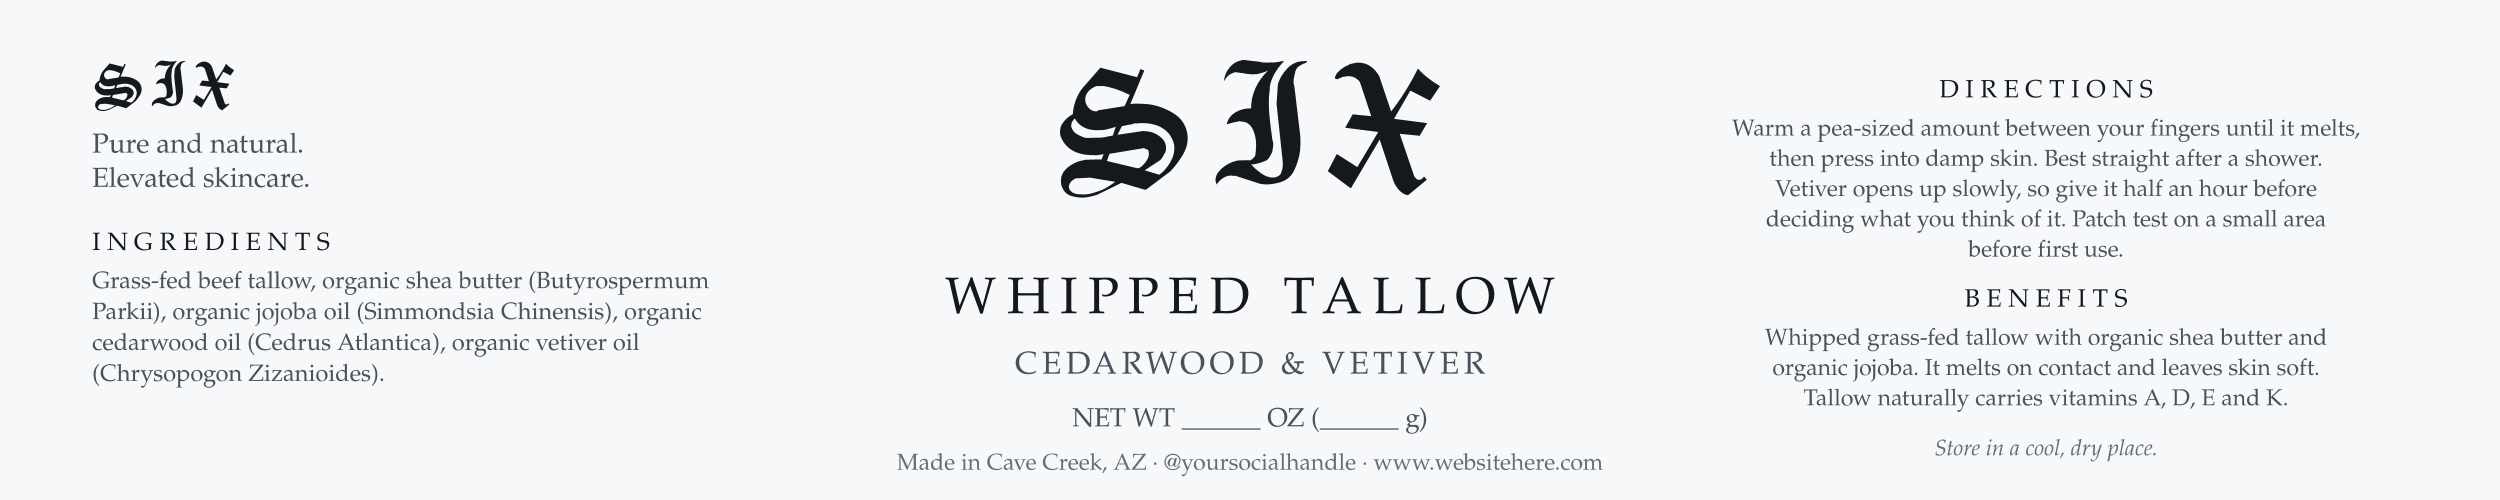
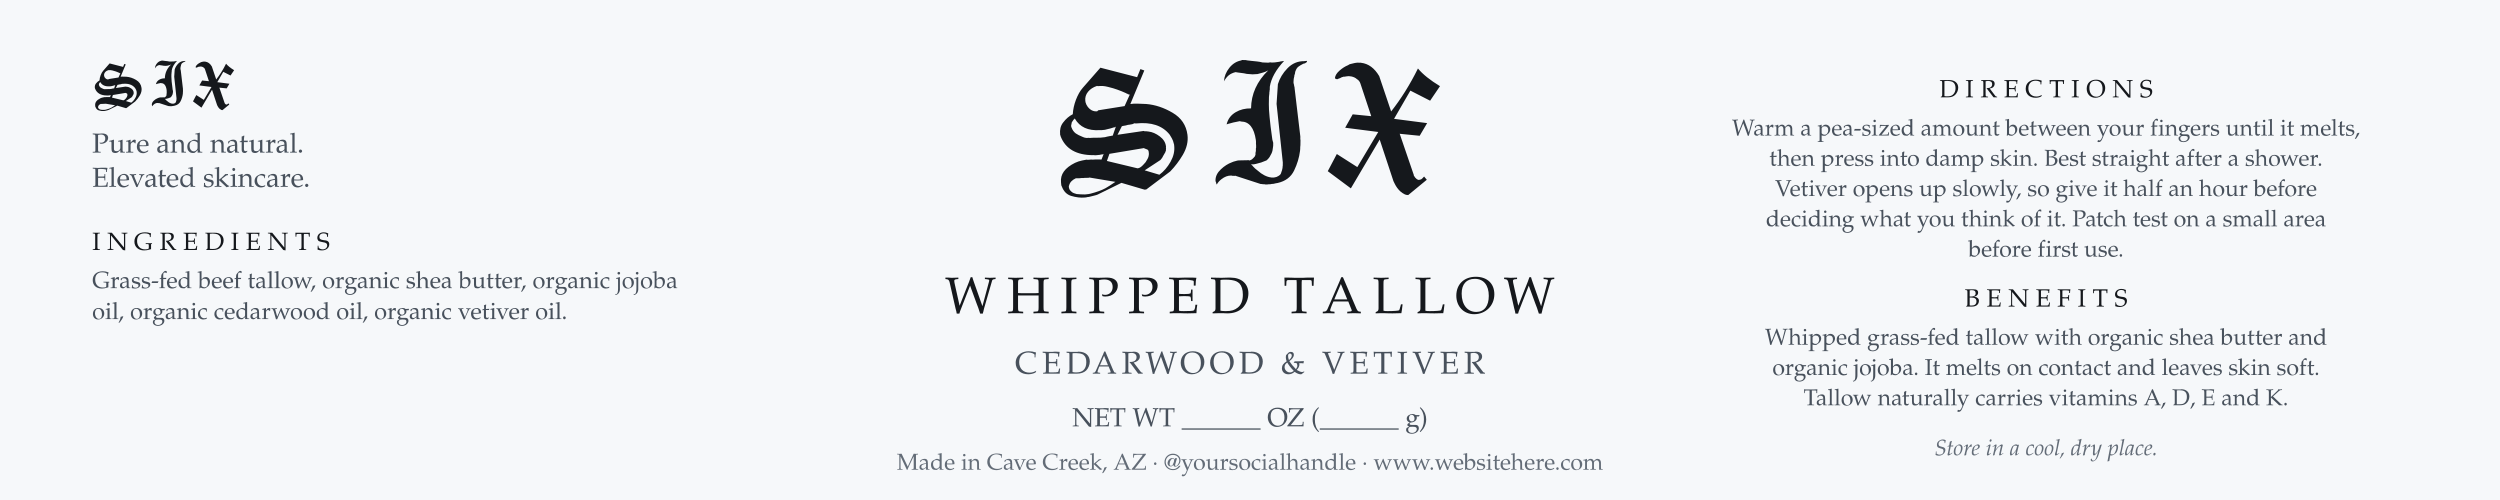
<svg xmlns="http://www.w3.org/2000/svg" width="190.0mm" height="38.0mm" viewBox="0 0 190.0 38.0">
  <rect x="0" y="0" width="190.0" height="38.0" fill="#f6f8fa" />
  <g transform="translate(80.000 4.000) scale(0.28061)">
    <path d="M12.94 4.08 22.88 6.65 23.77 4.46 24.83 4.83 21.05 13.92 22.01 13.82Q23.14 13.8 25.35 13.91Q28.99 14.22 32.5 16.29Q36.02 18.36 36.52 22.27Q36.86 24.97 35.24 27.72Q33.79 30.17 31.85 32.18L25.37 37.06L24.89 37.11L18.64 35.27L12.19 38.44Q11.91 38.57 11.24 38.73L10.19 38.99Q9.95 39.01 9.81 39.08L9.42 39.12Q9.13 39.15 9.09 39.2L8.75 39.24Q7.06 39.41 5 38.8Q3.23 38.25 2.48 36.23Q2.42 36.09 2.35 35.95L2.27 35.13Q1.93 31.89 6.06 29.85Q6.99 29.41 8 29.21L9.19 28.98Q9.35 29.07 9.98 29L10.41 28.95Q10.71 29.02 11.49 28.94Q11.68 28.97 12.07 28.93L13.24 28.95L13.86 27.37Q13.83 27.52 13.59 27.55L13.05 27.6Q13.01 27.66 12.91 27.67L11.8 27.78Q11.56 27.81 11.44 27.8Q11.32 27.79 11.17 27.75Q11.02 27.77 10.97 27.77Q4.18 27.75 2.19 22.73L2.18 22.64Q2.13 22.64 2.13 22.59L2.1 22.35Q2.05 22.36 2.05 22.31L2.03 22.16Q1.83 20.23 2.82 18.96Q3.98 17.42 5.46 16.68Q5.56 14.76 6.32 12.75Q7.09 10.74 8.18 9.51ZM6.3 34.02Q4.76 34.72 4.46 35.98Q4.37 36.08 4.39 36.28L4.42 36.57Q4.43 36.61 4.5 36.85Q4.5 36.9 4.54 36.97Q4.57 37.04 4.62 37.08Q4.63 37.13 4.63 37.18Q4.74 37.31 4.99 37.56Q5.23 37.8 5.44 37.92Q5.65 38.05 6.51 38.3Q6.85 38.31 7.59 38.38Q7.88 38.35 8.37 38.4Q8.61 38.37 8.76 38.41L9.68 38.31Q9.82 38.25 10.21 38.21Q12.82 37.54 14.35 36.7Q15.13 36.27 17 35L9.99 33.83Q9.85 33.9 9.61 33.92Q9.52 33.93 9.37 33.9Q9.22 33.91 9.17 33.92Q8.88 33.95 8.73 33.92L8.25 33.97Q8.2 33.97 7.96 33.95L7.18 34.03ZM22.08 19.14Q21.72 19.42 20.85 19.51L20.42 19.56Q19.71 19.78 19.18 19.83Q18.99 19.9 18.75 19.93L17.57 22.25L24.64 21.21Q24.85 21.34 25.29 21.29Q25.29 21.29 25.98 21.37Q27.51 21.55 29.02 22.69Q30.53 23.82 30.7 25.42L30.71 25.51Q30.67 25.57 30.68 25.66L30.72 26.05Q30.67 26.1 30.68 26.2L30.71 26.44Q30.71 26.49 30.67 26.54Q30.63 26.6 30.59 26.7Q30.55 26.8 30.56 26.9Q30.4 27.25 29.9 28.04Q29.86 28.14 29.76 28.32Q29.66 28.5 29.61 28.56Q29.57 28.61 29.18 29.09L24.93 31.88L28.91 33.07Q30.68 31.77 31.92 29.59Q33.15 27.41 32.93 25.28L32.89 24.89Q32.81 24.61 32.66 24.09Q32.65 23.94 32.52 23.71Q32.33 23.24 32.15 22.97Q32.09 22.83 31.92 22.58Q31.74 22.33 31.68 22.19Q28.76 18.54 22.58 19.18ZM24.79 25.84 15.38 27.41 14.7 29.34 22.77 31.28Q22.97 31.4 23.35 31.26Q23.59 31.19 23.91 30.96Q24.22 30.73 24.57 30.35Q24.66 30.25 24.86 30.03Q25.06 29.82 25.19 29.66Q25.86 28.66 25.99 28.06Q25.98 27.96 26.05 27.66Q26.05 27.61 26.07 27.41L26.01 26.79Q25.95 26.74 25.94 26.6L25.93 26.5Q25.88 26.51 25.85 26.44Q25.82 26.37 25.79 26.32Q25.76 26.27 25.35 26.12Q25.3 26.08 25.15 26.05Q25 26.01 24.97 25.99Q24.95 25.97 24.89 25.93L24.8 25.94ZM6.02 17.79Q5.94 17.95 5.67 18.17Q5.67 18.22 5.42 18.54Q5.42 18.54 5.33 18.67Q5.25 18.8 5.2 18.85Q5.04 19.6 5.04 19.63Q5.04 19.65 5.01 19.75L5.05 20.14Q5.05 20.19 5.1 20.23Q5.46 21.27 6.25 21.87Q6.83 22.3 8.26 22.88Q8.47 22.96 8.82 23.07Q8.92 23.06 8.96 23.05Q9.07 23.09 9.12 23.11Q9.17 23.13 9.36 23.11L9.7 23.07Q9.75 23.11 10.07 23.11Q10.39 23.1 10.77 23.06Q12.53 23.07 12.92 23.03L14.17 22.9Q14.37 22.88 14.84 22.73L14.94 22.72Q15.18 22.69 15.32 22.63L15.66 22.59Q15.85 22.57 15.99 22.51L16.28 22.48L17.14 20Q16.97 20.21 16.73 20.24L16.53 20.26Q16.49 20.31 16.35 20.32Q15.64 20.55 15.59 20.55Q15.12 20.7 14.83 20.73Q14.35 20.87 14.16 20.9L13.19 21Q12.95 21.02 12.8 20.99Q8 21.3 6.03 17.89ZM12.04 9.01Q10.48 9.51 9.59 10.6Q8.7 11.7 8.85 13.05Q8.88 13.34 8.92 13.48Q8.95 13.63 9.08 13.91Q9.09 13.95 9.21 14.23Q9.32 14.27 9.39 14.51Q10.48 16.05 12.07 15.89L12.34 15.62L19.49 14.48L20.88 11.4Q20.98 11.39 20.38 11.26Q20.37 11.21 20.27 11.15Q20.17 11.09 20.09 11.09Q20.02 11.1 19.86 10.97Q19.3 10.74 18.68 10.46L17.46 10Q16.55 9.66 15 9.28Q14.19 9.07 13.6 9.04Q13.01 9 12.24 9.08Z M51.19 2 52.25 2.01Q52.54 2.11 53.81 2.23L55.36 2.39Q55.65 2.4 56.13 2.5Q56.62 2.6 56.86 2.66Q57.39 2.71 58.41 2.72L58.9 2.63Q59.19 2.73 60.16 2.65Q60.6 2.56 61.43 2.47L61.48 2.47L61.53 2.42Q61.72 2.43 62.11 2.33Q62.3 2.34 62.69 2.25Q59.35 5.85 58.82 9.24L58.81 10.02Q58.76 10.16 58.75 10.31L58.75 10.5Q58.7 10.55 58.7 10.69L58.69 11.08Q58.59 11.76 58.59 12L58.56 13.95Q58.54 15.21 58.76 17.45Q58.93 19.49 59.51 23.58L59.74 24.41L59.73 25.33Q59.68 25.38 59.67 25.57L59.67 25.77Q59.62 25.91 59.62 26.01Q59.56 26.93 59.01 27.8Q58.71 28.52 57.93 29.19Q57.29 29.48 56.46 29.76Q56.22 29.8 55.71 29.96Q55.2 30.13 54.95 30.17Q54.9 30.17 54.81 30.17Q54.71 30.22 54.61 30.24Q54.51 30.27 54.32 30.26L53.74 30.26L53.98 30.5Q54.12 30.55 54.26 30.8L54.84 31.39Q56.09 32.42 56.43 32.67Q57.34 33.31 58.31 33.62Q58.79 33.77 58.89 33.77Q58.99 33.77 59.08 33.77Q59.18 33.82 59.23 33.82L59.91 33.83Q59.96 33.83 60.35 33.74Q60.4 33.74 60.69 33.65Q60.74 33.6 60.86 33.55Q60.98 33.51 61.03 33.48Q61.08 33.46 61.18 33.39Q61.28 33.32 61.32 33.29Q61.37 33.27 61.5 33.17Q61.62 33.08 61.64 33.03Q61.67 32.98 61.74 32.88Q61.82 32.79 61.82 32.76Q61.82 32.74 61.97 32.3L62.12 31.87Q62.12 31.72 62.22 31.43Q62.22 31.34 62.27 31.19L62.28 30.9Q62.28 30.75 62.33 30.61L62.34 29.73L60.65 13.88L61.01 8.54Q61.72 6.17 63.62 4.22Q65.51 2.28 68.13 2.31L68.82 2.23L68.91 2.52Q68.81 2.57 68.71 2.64Q68.61 2.71 68.54 2.76Q68.47 2.8 68.37 2.88Q68.27 2.95 68.15 2.95Q68.03 2.95 67.93 2.99Q67.83 3.04 67.74 3.09Q67 3.47 66.54 3.82Q66.07 4.18 65.77 5Q65.77 5.05 65.72 5.13Q65.67 5.2 65.67 5.34L65.66 5.49Q65.66 5.59 65.61 5.76Q65.56 5.93 65.46 6.17L65.46 6.36Q65.41 6.6 65.3 7.09Q65.25 7.33 65.25 7.72L65.24 8.16Q65.24 8.3 65.33 8.59Q65.33 8.64 65.38 8.69L65.38 8.79Q65.38 8.84 65.4 8.91Q65.43 8.98 65.47 9.23Q65.47 9.28 65.52 9.37L65.52 9.52L67.05 22.41Q67.05 22.7 67.09 22.75L67.08 23.48Q67.08 23.53 67.13 23.63L67.11 25.04Q67.06 25.23 67.06 25.57L67.05 26.1Q67 26.3 67 26.64Q66.67 29.3 65.4 31.94Q64.13 34.57 60.96 35.3Q60.81 35.3 60.42 35.39L59.84 35.53Q59.64 35.53 59.33 35.57Q59.01 35.62 58.86 35.66L58.48 35.66Q58.18 35.66 58.14 35.7L57.6 35.7Q57.55 35.65 57.41 35.65L56.97 35.64Q56.83 35.59 56.63 35.59L56.34 35.58L49.37 33.31L49.28 33.4L49.13 33.4Q49.08 33.4 48.99 33.35L48.6 33.35Q48.55 33.35 48.45 33.3L48.35 33.29Q46.99 33.28 45.72 34.28Q44.84 34.95 44.44 35.77L44.44 35.67Q44.39 35.62 44.34 35.53Q44.3 35.43 44.3 35.33L44.3 35.28Q44.25 35.09 44.18 34.97Q44.11 34.84 44.11 34.55Q44.13 32.95 45.56 31.61Q46.98 30.27 48.55 29.7Q48.69 29.61 49.03 29.51Q49.13 29.52 49.45 29.4Q49.77 29.28 50.01 29.24Q50.25 29.19 50.4 29.19L53.22 29.13Q53.22 29.23 53.31 29.23Q53.36 29.23 53.41 29.18Q53.46 29.13 53.75 29.04Q53.8 28.99 53.9 28.95Q54 28.9 54.07 28.83Q54.14 28.75 54.42 28.49Q54.69 28.23 54.76 28.11Q54.83 27.99 54.94 27.65L54.94 27.16Q54.94 27.02 55.05 26.63L55.05 25.95Q55.06 25.85 55.11 25.76L55.11 25.12Q55.07 24.98 55.07 24.64L55.08 24.15Q55.03 24.01 55.04 23.67Q54.32 18.7 51.07 18.66L50.68 18.56Q50.1 18.7 48.93 18.92Q48.63 19.02 48.05 19.16Q47.9 19.2 47.61 19.27Q47.32 19.34 47.12 19.43Q47.64 17.26 49.6 16.12Q51.36 15.07 53.74 15.1Q53.81 9.27 58.39 4.81Q58.29 4.86 58.04 4.98Q57.8 5.1 57.6 5.19Q57.41 5.29 56.97 5.4Q56.53 5.52 55.51 5.8Q54.63 5.88 54.15 5.88Q53.66 5.87 52.59 5.76Q52.35 5.71 51.82 5.6Q51.29 5.5 50.99 5.49Q50.7 5.49 50.22 5.39Q49.93 5.38 49.54 5.28Q48.42 5.56 47.71 6.13Q47 6.71 46.4 7.77Q46.52 5.78 47.88 4.09Q49.24 2.41 51.18 2.1Z M98.92 4.27Q100.89 6.65 104.91 9.08L102.24 13.02L96.89 10.29L92.47 17.93L101.43 19.09L99.41 22.52L94 21.98L97.82 33.14Q97.8 33.28 97.85 33.29L97.85 33.34Q97.83 33.43 97.93 33.44Q98.08 33.8 98.62 34.26Q98.67 34.26 98.71 34.27Q98.71 34.32 98.78 34.35Q98.85 34.38 98.99 34.45L99.18 34.47L99.23 34.43L99.43 34.45L99.48 34.41L99.53 34.41Q99.63 34.38 99.71 34.34Q99.79 34.3 99.84 34.3L100.1 34.09L100.61 33.56L101.34 34.43L96.3 38.58L95.77 38.52Q95.73 38.47 95.63 38.46L95.49 38.44Q95.44 38.38 95.35 38.37Q94.88 38.17 94.12 37.54Q93.2 36.65 92.65 35.51Q92.53 35.25 92.3 34.79L88.58 23.54L80.77 36.76L74.52 32.11L76.97 27.46L82.52 31L88.19 21.49L79.23 20.34L81.27 16.71L86.29 17.21L83.37 8.4Q83.12 7.59 82.39 7.16Q81.86 6.66 80.91 6.45L80.23 6.37Q80.08 6.4 79.94 6.39L79.34 6.46Q79.29 6.46 79.22 6.5Q79.14 6.54 78.99 6.52L78.8 6.5Q78.75 6.54 78.64 6.58Q78.54 6.61 78.49 6.61Q78.45 6.6 78.37 6.64Q78.29 6.68 78.24 6.7Q78.19 6.72 78.08 6.78Q77.98 6.84 77.87 6.9Q77.77 6.96 77.72 6.96Q77.67 6.95 77.59 6.99Q77.51 7.03 77.46 7.05Q77.41 7.07 77.28 7.12Q77.15 7.18 77.05 7.22L76.58 7.07L76.46 6.86Q76.58 5.84 77.72 4.85Q78.86 3.86 79.99 3.41Q80.21 3.24 80.44 3.14Q80.67 3.05 81.32 2.93Q81.47 2.9 81.73 2.83Q81.82 2.84 81.9 2.8Q81.98 2.76 82.07 2.77Q82.17 2.78 82.47 2.72Q82.62 2.74 82.77 2.71L83.01 2.74Q83.15 2.75 83.3 2.72L83.54 2.75Q86.53 3.1 88.45 6.36L91.68 15.93Q95.7 10.83 98.91 4.36Z" fill="#15181c" />
  </g>
  <text x="95.00" y="23.80" font-family="Palatino, Georgia, serif" font-size="3.90" fill="#15181c" text-anchor="middle" letter-spacing="0.800">WHIPPED TALLOW</text>
  <text x="95.00" y="28.40" font-family="Palatino, Georgia, serif" font-size="2.40" fill="#48515c" text-anchor="middle" letter-spacing="0.350">CEDARWOOD &amp; VETIVER</text>
  <text x="95.00" y="32.40" font-family="Palatino, Georgia, serif" font-size="2.00" fill="#48515c" text-anchor="middle">NET WT ______ OZ (______ g)</text>
  <text x="95.00" y="35.70" font-family="Palatino, Georgia, serif" font-size="1.75" fill="#636c77" text-anchor="middle">Made in Cave Creek, AZ   ·   @yoursocialhandle   ·   www.websitehere.com</text>
  <g transform="translate(7.000 4.400) scale(0.10289)">
    <path d="M12.94 4.08 22.88 6.65 23.77 4.46 24.83 4.83 21.05 13.92 22.01 13.82Q23.14 13.8 25.35 13.91Q28.99 14.22 32.5 16.29Q36.02 18.36 36.52 22.27Q36.86 24.97 35.24 27.72Q33.79 30.17 31.85 32.18L25.37 37.06L24.89 37.11L18.64 35.27L12.19 38.44Q11.91 38.57 11.24 38.73L10.19 38.99Q9.95 39.01 9.81 39.08L9.42 39.12Q9.13 39.15 9.09 39.2L8.75 39.24Q7.06 39.41 5 38.8Q3.23 38.25 2.48 36.23Q2.42 36.09 2.35 35.95L2.27 35.13Q1.93 31.89 6.06 29.85Q6.99 29.41 8 29.21L9.19 28.98Q9.35 29.07 9.98 29L10.41 28.95Q10.71 29.02 11.49 28.94Q11.68 28.97 12.07 28.93L13.24 28.95L13.86 27.37Q13.83 27.52 13.59 27.55L13.05 27.6Q13.01 27.66 12.91 27.67L11.8 27.78Q11.56 27.81 11.44 27.8Q11.32 27.79 11.17 27.75Q11.02 27.77 10.97 27.77Q4.18 27.75 2.19 22.73L2.18 22.64Q2.13 22.64 2.13 22.59L2.1 22.35Q2.05 22.36 2.05 22.31L2.03 22.16Q1.83 20.23 2.82 18.96Q3.98 17.42 5.46 16.68Q5.56 14.76 6.32 12.75Q7.09 10.74 8.18 9.51ZM6.3 34.02Q4.76 34.72 4.46 35.98Q4.37 36.08 4.39 36.28L4.42 36.57Q4.43 36.61 4.5 36.85Q4.5 36.9 4.54 36.97Q4.57 37.04 4.62 37.08Q4.63 37.13 4.63 37.18Q4.74 37.31 4.99 37.56Q5.23 37.8 5.44 37.92Q5.65 38.05 6.51 38.3Q6.85 38.31 7.59 38.38Q7.88 38.35 8.37 38.4Q8.61 38.37 8.76 38.41L9.68 38.31Q9.82 38.25 10.21 38.21Q12.82 37.54 14.35 36.7Q15.13 36.27 17 35L9.99 33.83Q9.85 33.9 9.61 33.92Q9.52 33.93 9.37 33.9Q9.22 33.91 9.17 33.92Q8.88 33.95 8.73 33.92L8.25 33.97Q8.2 33.97 7.96 33.95L7.18 34.03ZM22.08 19.14Q21.72 19.42 20.85 19.51L20.42 19.56Q19.71 19.78 19.18 19.83Q18.99 19.9 18.75 19.93L17.57 22.25L24.64 21.21Q24.85 21.34 25.29 21.29Q25.29 21.29 25.98 21.37Q27.51 21.55 29.02 22.69Q30.53 23.82 30.7 25.42L30.71 25.51Q30.67 25.57 30.68 25.66L30.72 26.05Q30.67 26.1 30.68 26.2L30.71 26.44Q30.71 26.49 30.67 26.54Q30.63 26.6 30.59 26.7Q30.55 26.8 30.56 26.9Q30.4 27.25 29.9 28.04Q29.86 28.14 29.76 28.32Q29.66 28.5 29.61 28.56Q29.57 28.61 29.18 29.09L24.93 31.88L28.91 33.07Q30.68 31.77 31.92 29.59Q33.15 27.41 32.93 25.28L32.89 24.89Q32.81 24.61 32.66 24.09Q32.65 23.94 32.52 23.71Q32.33 23.24 32.15 22.97Q32.09 22.83 31.92 22.58Q31.74 22.33 31.68 22.19Q28.76 18.54 22.58 19.18ZM24.79 25.84 15.38 27.41 14.7 29.34 22.77 31.28Q22.97 31.4 23.35 31.26Q23.59 31.19 23.91 30.96Q24.22 30.73 24.57 30.35Q24.66 30.25 24.86 30.03Q25.06 29.82 25.19 29.66Q25.86 28.66 25.99 28.06Q25.98 27.96 26.05 27.66Q26.05 27.61 26.07 27.41L26.01 26.79Q25.95 26.74 25.94 26.6L25.93 26.5Q25.88 26.51 25.85 26.44Q25.82 26.37 25.79 26.32Q25.76 26.27 25.35 26.12Q25.3 26.08 25.15 26.05Q25 26.01 24.97 25.99Q24.95 25.97 24.89 25.93L24.8 25.94ZM6.02 17.79Q5.94 17.95 5.67 18.17Q5.67 18.22 5.42 18.54Q5.42 18.54 5.33 18.67Q5.25 18.8 5.2 18.85Q5.04 19.6 5.04 19.63Q5.04 19.65 5.01 19.75L5.05 20.14Q5.05 20.19 5.1 20.23Q5.46 21.27 6.25 21.87Q6.83 22.3 8.26 22.88Q8.47 22.96 8.82 23.07Q8.92 23.06 8.96 23.05Q9.07 23.09 9.12 23.11Q9.17 23.13 9.36 23.11L9.7 23.07Q9.75 23.11 10.07 23.11Q10.39 23.1 10.77 23.06Q12.53 23.07 12.92 23.03L14.17 22.9Q14.37 22.88 14.84 22.73L14.94 22.72Q15.18 22.69 15.32 22.63L15.66 22.59Q15.85 22.57 15.99 22.51L16.28 22.48L17.14 20Q16.97 20.21 16.73 20.24L16.53 20.26Q16.49 20.31 16.35 20.32Q15.64 20.55 15.59 20.55Q15.12 20.7 14.83 20.73Q14.35 20.87 14.16 20.9L13.19 21Q12.95 21.02 12.8 20.99Q8 21.3 6.03 17.89ZM12.04 9.01Q10.48 9.51 9.59 10.6Q8.7 11.7 8.85 13.05Q8.88 13.34 8.92 13.48Q8.95 13.63 9.08 13.91Q9.09 13.95 9.21 14.23Q9.32 14.27 9.39 14.51Q10.48 16.05 12.07 15.89L12.34 15.62L19.49 14.48L20.88 11.4Q20.98 11.39 20.38 11.26Q20.37 11.21 20.27 11.15Q20.17 11.09 20.09 11.09Q20.02 11.1 19.86 10.97Q19.3 10.74 18.68 10.46L17.46 10Q16.55 9.66 15 9.28Q14.19 9.07 13.6 9.04Q13.01 9 12.24 9.08Z M51.19 2 52.25 2.01Q52.54 2.11 53.81 2.23L55.36 2.39Q55.65 2.4 56.13 2.5Q56.62 2.6 56.86 2.66Q57.39 2.71 58.41 2.72L58.9 2.63Q59.19 2.73 60.16 2.65Q60.6 2.56 61.43 2.47L61.48 2.47L61.53 2.42Q61.72 2.43 62.11 2.33Q62.3 2.34 62.69 2.25Q59.35 5.85 58.82 9.24L58.81 10.02Q58.76 10.16 58.75 10.31L58.75 10.5Q58.7 10.55 58.7 10.69L58.69 11.08Q58.59 11.76 58.59 12L58.56 13.95Q58.54 15.21 58.76 17.45Q58.93 19.49 59.51 23.58L59.74 24.41L59.73 25.33Q59.68 25.38 59.67 25.57L59.67 25.77Q59.62 25.91 59.62 26.01Q59.56 26.93 59.01 27.8Q58.71 28.52 57.93 29.19Q57.29 29.48 56.46 29.76Q56.22 29.8 55.71 29.96Q55.2 30.13 54.95 30.17Q54.9 30.17 54.81 30.17Q54.71 30.22 54.61 30.24Q54.51 30.27 54.32 30.26L53.74 30.26L53.98 30.5Q54.12 30.55 54.26 30.8L54.84 31.39Q56.09 32.42 56.43 32.67Q57.34 33.31 58.31 33.62Q58.79 33.77 58.89 33.77Q58.99 33.77 59.08 33.77Q59.18 33.82 59.23 33.82L59.91 33.83Q59.96 33.83 60.35 33.74Q60.4 33.74 60.69 33.65Q60.74 33.6 60.86 33.55Q60.98 33.51 61.03 33.48Q61.08 33.46 61.18 33.39Q61.28 33.32 61.32 33.29Q61.37 33.27 61.5 33.17Q61.62 33.08 61.64 33.03Q61.67 32.98 61.74 32.88Q61.82 32.79 61.82 32.76Q61.82 32.74 61.97 32.3L62.12 31.87Q62.12 31.72 62.22 31.43Q62.22 31.34 62.27 31.19L62.28 30.9Q62.28 30.75 62.33 30.61L62.34 29.73L60.65 13.88L61.01 8.54Q61.72 6.17 63.62 4.22Q65.51 2.28 68.13 2.31L68.82 2.23L68.91 2.52Q68.81 2.57 68.71 2.64Q68.61 2.71 68.54 2.76Q68.47 2.8 68.37 2.88Q68.27 2.95 68.15 2.95Q68.03 2.95 67.93 2.99Q67.83 3.04 67.74 3.09Q67 3.47 66.54 3.82Q66.07 4.18 65.77 5Q65.77 5.05 65.72 5.13Q65.67 5.2 65.67 5.34L65.66 5.49Q65.66 5.59 65.61 5.76Q65.56 5.93 65.46 6.17L65.46 6.36Q65.41 6.6 65.3 7.09Q65.25 7.33 65.25 7.72L65.24 8.16Q65.24 8.3 65.33 8.59Q65.33 8.64 65.38 8.69L65.38 8.79Q65.38 8.84 65.4 8.91Q65.43 8.98 65.47 9.23Q65.47 9.28 65.52 9.37L65.52 9.52L67.05 22.41Q67.05 22.7 67.09 22.75L67.08 23.48Q67.08 23.53 67.13 23.63L67.11 25.04Q67.06 25.23 67.06 25.57L67.05 26.1Q67 26.3 67 26.64Q66.67 29.3 65.4 31.94Q64.13 34.57 60.96 35.3Q60.81 35.3 60.42 35.39L59.84 35.53Q59.64 35.53 59.33 35.57Q59.01 35.62 58.86 35.66L58.48 35.66Q58.18 35.66 58.14 35.7L57.6 35.7Q57.55 35.65 57.41 35.65L56.97 35.64Q56.83 35.59 56.63 35.59L56.34 35.58L49.37 33.31L49.28 33.4L49.13 33.4Q49.08 33.4 48.99 33.35L48.6 33.35Q48.55 33.35 48.45 33.3L48.35 33.29Q46.99 33.28 45.72 34.28Q44.84 34.95 44.44 35.77L44.44 35.67Q44.39 35.62 44.34 35.53Q44.3 35.43 44.3 35.33L44.3 35.28Q44.25 35.09 44.18 34.97Q44.11 34.84 44.11 34.55Q44.13 32.95 45.56 31.61Q46.98 30.27 48.55 29.7Q48.69 29.61 49.03 29.51Q49.13 29.52 49.45 29.4Q49.77 29.28 50.01 29.24Q50.25 29.19 50.4 29.19L53.22 29.13Q53.22 29.23 53.31 29.23Q53.36 29.23 53.41 29.18Q53.46 29.13 53.75 29.04Q53.8 28.99 53.9 28.95Q54 28.9 54.07 28.83Q54.14 28.75 54.42 28.49Q54.69 28.23 54.76 28.11Q54.83 27.99 54.94 27.65L54.94 27.16Q54.94 27.02 55.05 26.63L55.05 25.95Q55.06 25.85 55.11 25.76L55.11 25.12Q55.07 24.98 55.07 24.64L55.08 24.15Q55.03 24.01 55.04 23.67Q54.32 18.7 51.07 18.66L50.68 18.56Q50.1 18.7 48.93 18.92Q48.63 19.02 48.05 19.16Q47.9 19.2 47.61 19.27Q47.32 19.34 47.12 19.43Q47.64 17.26 49.6 16.12Q51.36 15.07 53.74 15.1Q53.81 9.27 58.39 4.81Q58.29 4.86 58.04 4.98Q57.8 5.1 57.6 5.19Q57.41 5.29 56.97 5.4Q56.53 5.52 55.51 5.8Q54.63 5.88 54.15 5.88Q53.66 5.87 52.59 5.76Q52.35 5.71 51.82 5.6Q51.29 5.5 50.99 5.49Q50.7 5.49 50.22 5.39Q49.93 5.38 49.54 5.28Q48.42 5.56 47.71 6.13Q47 6.71 46.4 7.77Q46.52 5.78 47.88 4.09Q49.24 2.41 51.18 2.1Z M98.92 4.27Q100.89 6.65 104.91 9.08L102.24 13.02L96.89 10.29L92.47 17.93L101.43 19.09L99.41 22.52L94 21.98L97.82 33.14Q97.8 33.28 97.85 33.29L97.85 33.34Q97.83 33.43 97.93 33.44Q98.08 33.8 98.62 34.26Q98.67 34.26 98.71 34.27Q98.71 34.32 98.78 34.35Q98.85 34.38 98.99 34.45L99.18 34.47L99.23 34.43L99.43 34.45L99.48 34.41L99.53 34.41Q99.63 34.38 99.71 34.34Q99.79 34.3 99.84 34.3L100.1 34.09L100.61 33.56L101.34 34.43L96.3 38.58L95.77 38.52Q95.73 38.47 95.63 38.46L95.49 38.44Q95.44 38.38 95.35 38.37Q94.88 38.17 94.12 37.54Q93.2 36.65 92.65 35.51Q92.53 35.25 92.3 34.79L88.58 23.54L80.77 36.76L74.52 32.11L76.97 27.46L82.52 31L88.19 21.49L79.23 20.34L81.27 16.71L86.29 17.21L83.37 8.4Q83.12 7.59 82.39 7.16Q81.86 6.66 80.91 6.45L80.23 6.37Q80.08 6.4 79.94 6.39L79.34 6.46Q79.29 6.46 79.22 6.5Q79.14 6.54 78.99 6.52L78.8 6.5Q78.75 6.54 78.64 6.58Q78.54 6.61 78.49 6.61Q78.45 6.6 78.37 6.64Q78.29 6.68 78.24 6.7Q78.19 6.72 78.08 6.78Q77.98 6.84 77.87 6.9Q77.77 6.96 77.72 6.96Q77.67 6.95 77.59 6.99Q77.51 7.03 77.46 7.05Q77.41 7.07 77.28 7.12Q77.15 7.18 77.05 7.22L76.58 7.07L76.46 6.86Q76.58 5.84 77.72 4.85Q78.86 3.86 79.99 3.41Q80.21 3.24 80.44 3.14Q80.67 3.05 81.32 2.93Q81.47 2.9 81.73 2.83Q81.82 2.84 81.9 2.8Q81.98 2.76 82.07 2.77Q82.17 2.78 82.47 2.72Q82.62 2.74 82.77 2.71L83.01 2.74Q83.15 2.75 83.3 2.72L83.54 2.75Q86.53 3.1 88.45 6.36L91.68 15.93Q95.7 10.83 98.91 4.36Z" fill="#15181c" />
  </g>
  <text x="7.00" y="11.60" font-family="Palatino, Georgia, serif" font-size="2.10" fill="#48515c">Pure and natural.</text>
  <text x="7.00" y="14.20" font-family="Palatino, Georgia, serif" font-size="2.10" fill="#48515c">Elevated skincare.</text>
  <text x="7.00" y="19.00" font-family="Palatino, Georgia, serif" font-size="1.90" fill="#15181c" letter-spacing="0.500">INGREDIENTS</text>
-   <text x="7.00" y="21.90" font-family="Palatino, Georgia, serif" font-size="1.80" fill="#48515c">Grass-fed beef tallow, organic shea butter (Butyrospermum</text>
-   <text x="7.00" y="24.25" font-family="Palatino, Georgia, serif" font-size="1.80" fill="#48515c">Parkii), organic jojoba oil (Simmondsia Chinensis), organic</text>
-   <text x="7.00" y="26.60" font-family="Palatino, Georgia, serif" font-size="1.80" fill="#48515c">cedarwood oil (Cedrus Atlantica), organic vetiver oil</text>
-   <text x="7.00" y="28.95" font-family="Palatino, Georgia, serif" font-size="1.80" fill="#48515c">(Chrysopogon Zizanioides).</text>
+   <text x="7.00" y="21.90" font-family="Palatino, Georgia, serif" font-size="1.80" fill="#48515c">Grass-fed beef tallow, organic shea butter, organic jojoba</text>
+   <text x="7.00" y="24.25" font-family="Palatino, Georgia, serif" font-size="1.80" fill="#48515c">oil, organic cedarwood oil, organic vetiver oil.</text>
  <text x="155.50" y="7.40" font-family="Palatino, Georgia, serif" font-size="1.90" fill="#15181c" text-anchor="middle" letter-spacing="0.500">DIRECTIONS</text>
  <text x="155.50" y="10.30" font-family="Palatino, Georgia, serif" font-size="1.75" fill="#48515c" text-anchor="middle">Warm a pea-sized amount between your fingers until it melts,</text>
  <text x="155.50" y="12.60" font-family="Palatino, Georgia, serif" font-size="1.75" fill="#48515c" text-anchor="middle">then press into damp skin. Best straight after a shower.</text>
  <text x="155.50" y="14.90" font-family="Palatino, Georgia, serif" font-size="1.75" fill="#48515c" text-anchor="middle">Vetiver opens up slowly, so give it half an hour before</text>
  <text x="155.50" y="17.20" font-family="Palatino, Georgia, serif" font-size="1.75" fill="#48515c" text-anchor="middle">deciding what you think of it. Patch test on a small area</text>
  <text x="155.50" y="19.50" font-family="Palatino, Georgia, serif" font-size="1.75" fill="#48515c" text-anchor="middle">before first use.</text>
  <text x="155.50" y="23.30" font-family="Palatino, Georgia, serif" font-size="1.90" fill="#15181c" text-anchor="middle" letter-spacing="0.500">BENEFITS</text>
  <text x="155.50" y="26.20" font-family="Palatino, Georgia, serif" font-size="1.75" fill="#48515c" text-anchor="middle">Whipped grass-fed tallow with organic shea butter and</text>
  <text x="155.50" y="28.50" font-family="Palatino, Georgia, serif" font-size="1.75" fill="#48515c" text-anchor="middle">organic jojoba. It melts on contact and leaves skin soft.</text>
  <text x="155.50" y="30.80" font-family="Palatino, Georgia, serif" font-size="1.75" fill="#48515c" text-anchor="middle">Tallow naturally carries vitamins A, D, E and K.</text>
  <text x="155.50" y="34.60" font-family="Palatino, Georgia, serif" font-size="1.70" fill="#636c77" text-anchor="middle" font-style="italic">Store in a cool, dry place.</text>
</svg>
